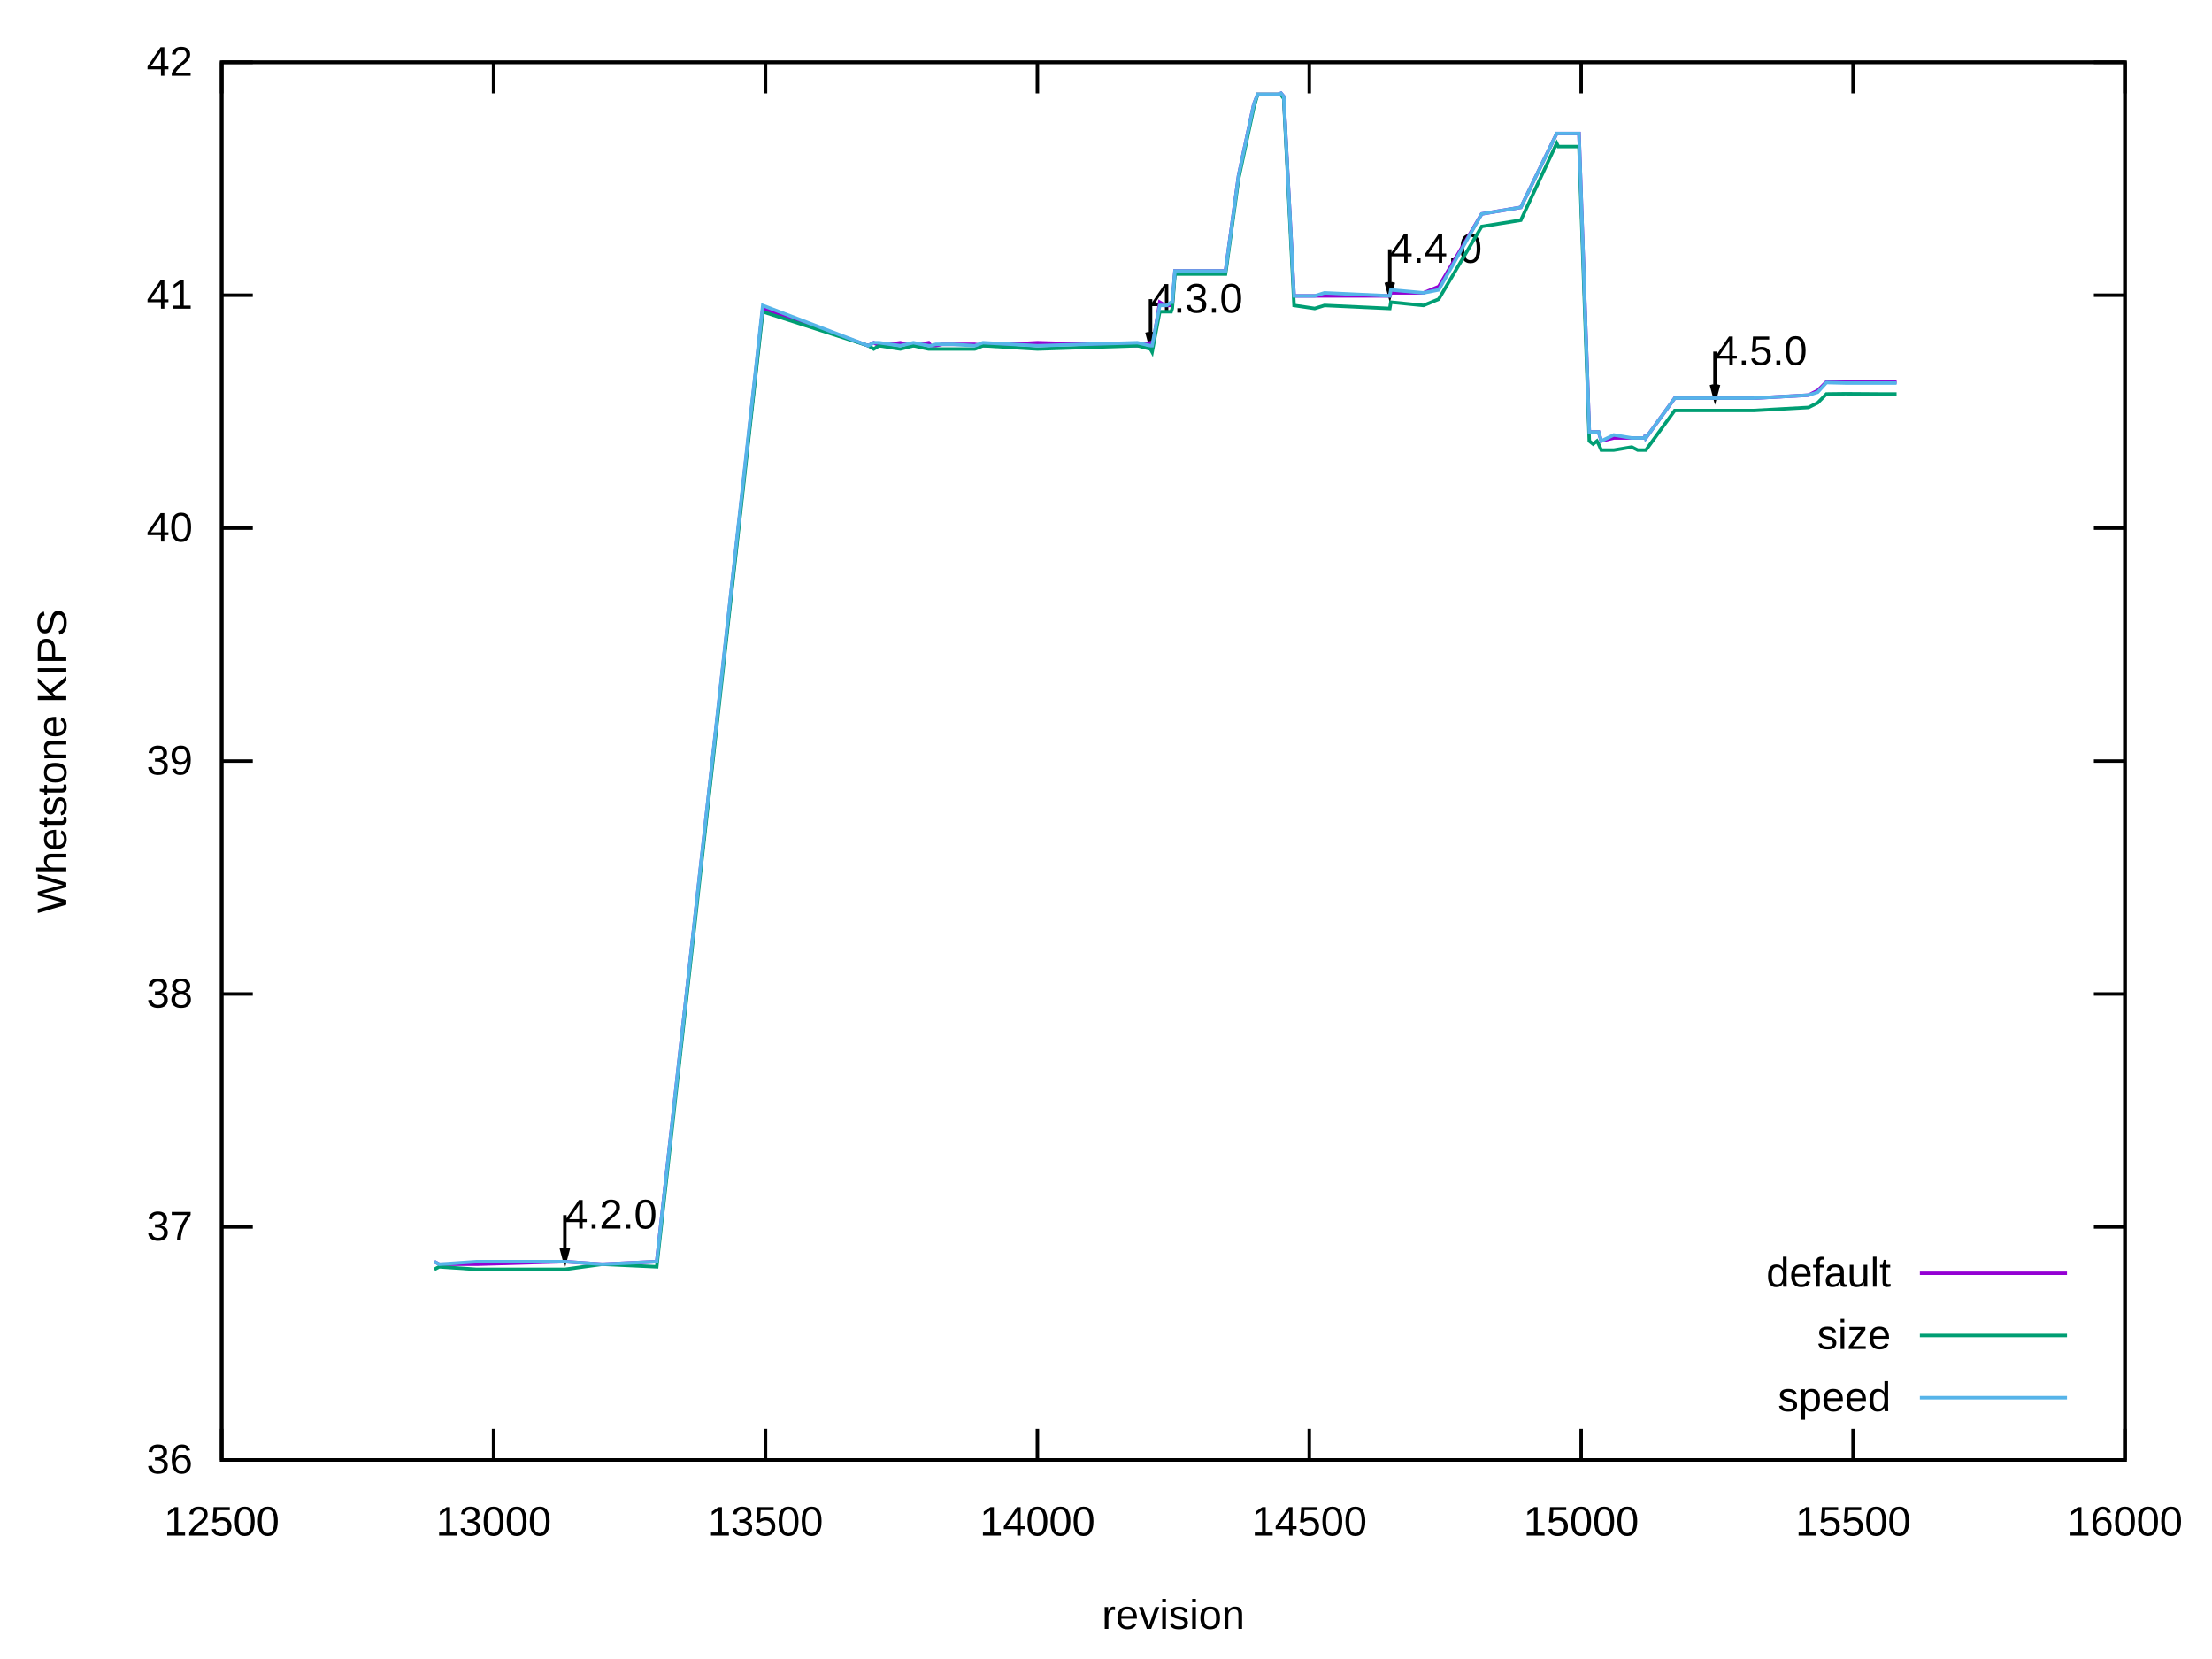
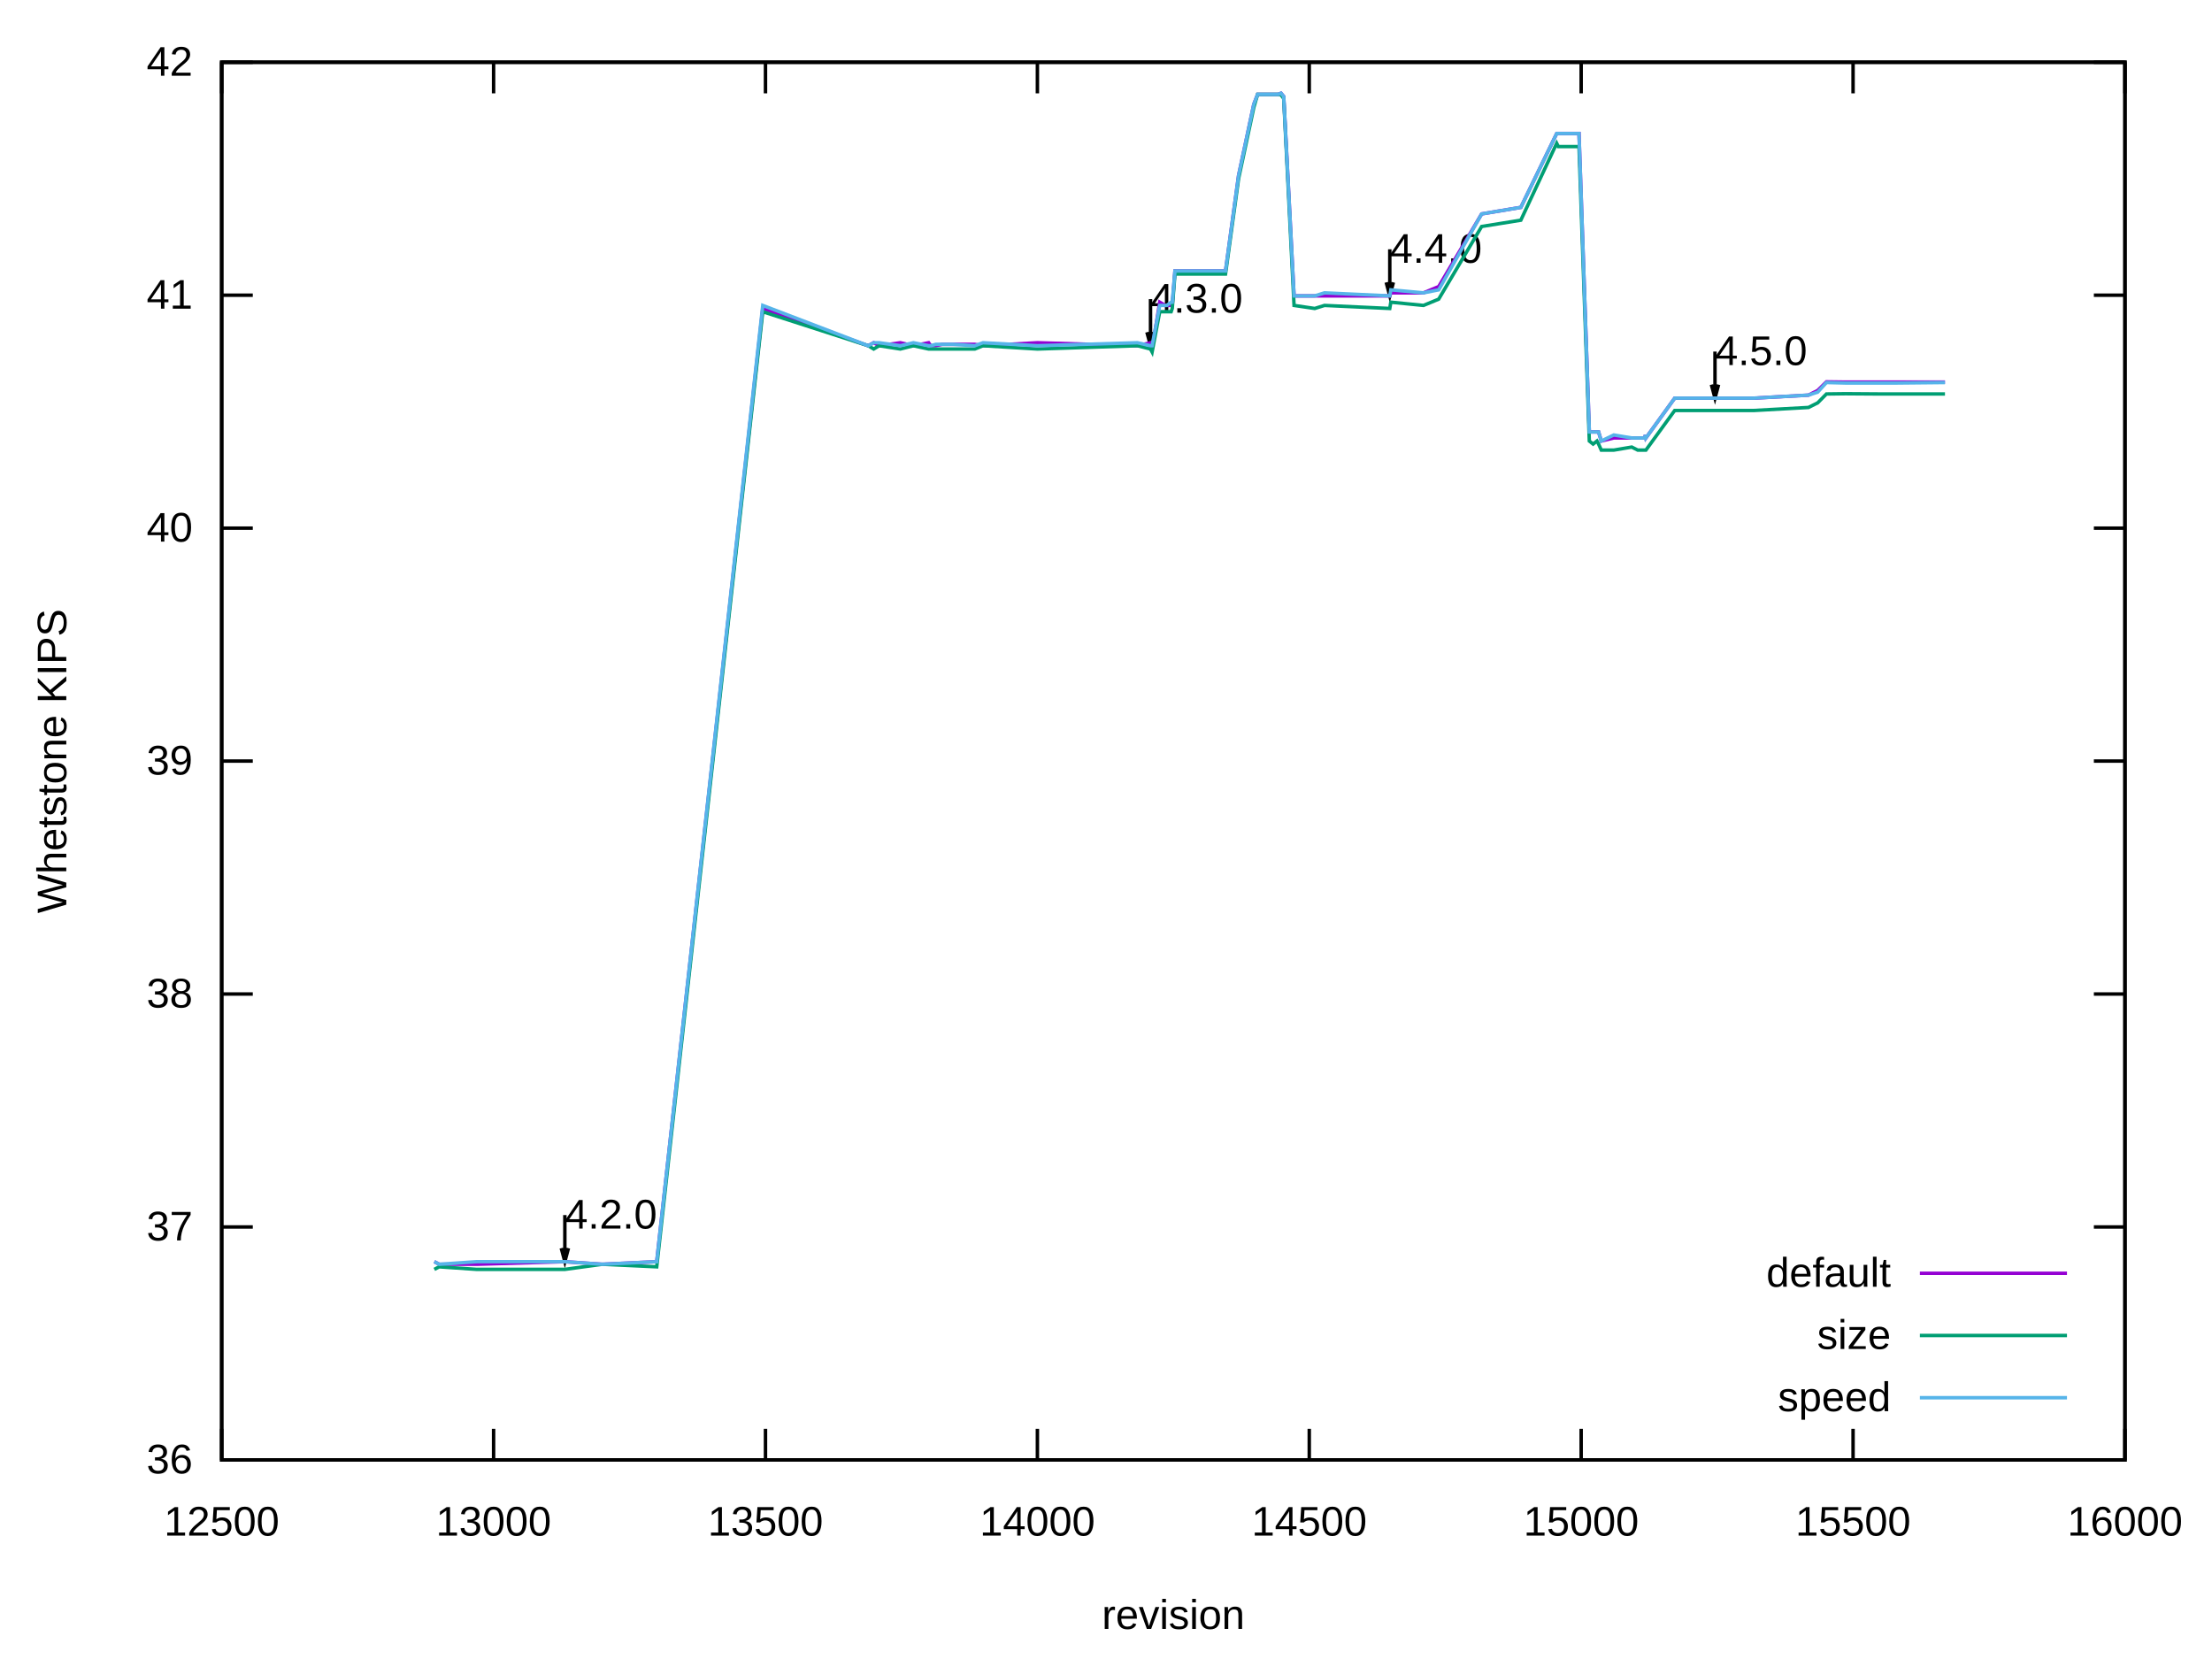
<svg xmlns="http://www.w3.org/2000/svg" xmlns:xlink="http://www.w3.org/1999/xlink" width="640" height="480" viewBox="0 0 640 480">
  <g id="gnuplot_canvas">
    <rect x="0" y="0" width="640" height="480" fill="none" />
    <defs>
      <circle id="gpDot" r="0.5" stroke-width="0.5" stroke="currentColor" />
      <path id="gpPt0" stroke-width="0.222" stroke="currentColor" d="M-1,0 h2 M0,-1 v2" />
      <path id="gpPt1" stroke-width="0.222" stroke="currentColor" d="M-1,-1 L1,1 M1,-1 L-1,1" />
      <path id="gpPt2" stroke-width="0.222" stroke="currentColor" d="M-1,0 L1,0 M0,-1 L0,1 M-1,-1 L1,1 M-1,1 L1,-1" />
      <rect id="gpPt3" stroke-width="0.222" stroke="currentColor" x="-1" y="-1" width="2" height="2" />
      <rect id="gpPt4" stroke-width="0.222" stroke="currentColor" fill="currentColor" x="-1" y="-1" width="2" height="2" />
      <circle id="gpPt5" stroke-width="0.222" stroke="currentColor" cx="0" cy="0" r="1" />
      <use xlink:href="#gpPt5" id="gpPt6" fill="currentColor" stroke="none" />
      <path id="gpPt7" stroke-width="0.222" stroke="currentColor" d="M0,-1.33 L-1.33,0.67 L1.33,0.67 z" />
      <use xlink:href="#gpPt7" id="gpPt8" fill="currentColor" stroke="none" />
      <use xlink:href="#gpPt7" id="gpPt9" stroke="currentColor" transform="rotate(180)" />
      <use xlink:href="#gpPt9" id="gpPt10" fill="currentColor" stroke="none" />
      <use xlink:href="#gpPt3" id="gpPt11" stroke="currentColor" transform="rotate(45)" />
      <use xlink:href="#gpPt11" id="gpPt12" fill="currentColor" stroke="none" />
      <path id="gpPt13" stroke-width="0.222" stroke="currentColor" d="M0,1.330 L1.265,0.411 L0.782,-1.067 L-0.782,-1.076 L-1.265,0.411 z" />
      <use xlink:href="#gpPt13" id="gpPt14" fill="currentColor" stroke="none" />
      <filter id="textbox" filterUnits="objectBoundingBox" x="0" y="0" height="1" width="1">
        <feFlood flood-color="white" flood-opacity="1" result="bgnd" />
        <feComposite in="SourceGraphic" in2="bgnd" operator="atop" />
      </filter>
      <filter id="greybox" filterUnits="objectBoundingBox" x="0" y="0" height="1" width="1">
        <feFlood flood-color="lightgrey" flood-opacity="1" result="grey" />
        <feComposite in="SourceGraphic" in2="grey" operator="atop" />
      </filter>
    </defs>
    <g fill="none" color="white" stroke="currentColor" stroke-width="1.00" stroke-linecap="butt" stroke-linejoin="miter">
</g>
    <g fill="none" color="black" stroke="currentColor" stroke-width="1.00" stroke-linecap="butt" stroke-linejoin="miter">
      <path stroke="black" d="M64.14,422.40 L73.14,422.40 M614.82,422.40 L605.82,422.40  " />
      <g transform="translate(55.75,426.30)" stroke="none" fill="black" font-family="Arial" font-size="12.00" text-anchor="end">
        <text>
          <tspan font-family="Arial"> 36</tspan>
        </text>
      </g>
    </g>
    <g fill="none" color="black" stroke="currentColor" stroke-width="1.00" stroke-linecap="butt" stroke-linejoin="miter">
      <path stroke="black" d="M64.14,355.00 L73.14,355.00 M614.82,355.00 L605.82,355.00  " />
      <g transform="translate(55.75,358.90)" stroke="none" fill="black" font-family="Arial" font-size="12.00" text-anchor="end">
        <text>
          <tspan font-family="Arial"> 37</tspan>
        </text>
      </g>
    </g>
    <g fill="none" color="black" stroke="currentColor" stroke-width="1.00" stroke-linecap="butt" stroke-linejoin="miter">
      <path stroke="black" d="M64.14,287.60 L73.14,287.60 M614.82,287.60 L605.82,287.60  " />
      <g transform="translate(55.75,291.50)" stroke="none" fill="black" font-family="Arial" font-size="12.00" text-anchor="end">
        <text>
          <tspan font-family="Arial"> 38</tspan>
        </text>
      </g>
    </g>
    <g fill="none" color="black" stroke="currentColor" stroke-width="1.00" stroke-linecap="butt" stroke-linejoin="miter">
      <path stroke="black" d="M64.14,220.20 L73.14,220.20 M614.82,220.20 L605.82,220.20  " />
      <g transform="translate(55.75,224.10)" stroke="none" fill="black" font-family="Arial" font-size="12.00" text-anchor="end">
        <text>
          <tspan font-family="Arial"> 39</tspan>
        </text>
      </g>
    </g>
    <g fill="none" color="black" stroke="currentColor" stroke-width="1.00" stroke-linecap="butt" stroke-linejoin="miter">
      <path stroke="black" d="M64.14,152.81 L73.14,152.81 M614.82,152.81 L605.82,152.81  " />
      <g transform="translate(55.75,156.71)" stroke="none" fill="black" font-family="Arial" font-size="12.00" text-anchor="end">
        <text>
          <tspan font-family="Arial"> 40</tspan>
        </text>
      </g>
    </g>
    <g fill="none" color="black" stroke="currentColor" stroke-width="1.00" stroke-linecap="butt" stroke-linejoin="miter">
      <path stroke="black" d="M64.14,85.41 L73.14,85.41 M614.82,85.41 L605.82,85.41  " />
      <g transform="translate(55.75,89.31)" stroke="none" fill="black" font-family="Arial" font-size="12.00" text-anchor="end">
        <text>
          <tspan font-family="Arial"> 41</tspan>
        </text>
      </g>
    </g>
    <g fill="none" color="black" stroke="currentColor" stroke-width="1.00" stroke-linecap="butt" stroke-linejoin="miter">
      <path stroke="black" d="M64.14,18.01 L73.14,18.01 M614.82,18.01 L605.82,18.01  " />
      <g transform="translate(55.75,21.91)" stroke="none" fill="black" font-family="Arial" font-size="12.00" text-anchor="end">
        <text>
          <tspan font-family="Arial"> 42</tspan>
        </text>
      </g>
    </g>
    <g fill="none" color="black" stroke="currentColor" stroke-width="1.00" stroke-linecap="butt" stroke-linejoin="miter">
      <path stroke="black" d="M64.14,422.40 L64.14,413.40 M64.14,18.01 L64.14,27.01  " />
      <g transform="translate(64.14,444.30)" stroke="none" fill="black" font-family="Arial" font-size="12.00" text-anchor="middle">
        <text>
          <tspan font-family="Arial"> 12500</tspan>
        </text>
      </g>
    </g>
    <g fill="none" color="black" stroke="currentColor" stroke-width="1.00" stroke-linecap="butt" stroke-linejoin="miter">
      <path stroke="black" d="M142.81,422.40 L142.81,413.40 M142.81,18.01 L142.81,27.01  " />
      <g transform="translate(142.81,444.30)" stroke="none" fill="black" font-family="Arial" font-size="12.00" text-anchor="middle">
        <text>
          <tspan font-family="Arial"> 13000</tspan>
        </text>
      </g>
    </g>
    <g fill="none" color="black" stroke="currentColor" stroke-width="1.00" stroke-linecap="butt" stroke-linejoin="miter">
      <path stroke="black" d="M221.48,422.40 L221.48,413.40 M221.48,18.01 L221.48,27.01  " />
      <g transform="translate(221.48,444.30)" stroke="none" fill="black" font-family="Arial" font-size="12.00" text-anchor="middle">
        <text>
          <tspan font-family="Arial"> 13500</tspan>
        </text>
      </g>
    </g>
    <g fill="none" color="black" stroke="currentColor" stroke-width="1.00" stroke-linecap="butt" stroke-linejoin="miter">
      <path stroke="black" d="M300.15,422.40 L300.15,413.40 M300.15,18.01 L300.15,27.01  " />
      <g transform="translate(300.15,444.30)" stroke="none" fill="black" font-family="Arial" font-size="12.00" text-anchor="middle">
        <text>
          <tspan font-family="Arial"> 14000</tspan>
        </text>
      </g>
    </g>
    <g fill="none" color="black" stroke="currentColor" stroke-width="1.00" stroke-linecap="butt" stroke-linejoin="miter">
      <path stroke="black" d="M378.81,422.40 L378.81,413.40 M378.81,18.01 L378.81,27.01  " />
      <g transform="translate(378.81,444.30)" stroke="none" fill="black" font-family="Arial" font-size="12.00" text-anchor="middle">
        <text>
          <tspan font-family="Arial"> 14500</tspan>
        </text>
      </g>
    </g>
    <g fill="none" color="black" stroke="currentColor" stroke-width="1.00" stroke-linecap="butt" stroke-linejoin="miter">
      <path stroke="black" d="M457.48,422.40 L457.48,413.40 M457.48,18.01 L457.48,27.01  " />
      <g transform="translate(457.48,444.30)" stroke="none" fill="black" font-family="Arial" font-size="12.00" text-anchor="middle">
        <text>
          <tspan font-family="Arial"> 15000</tspan>
        </text>
      </g>
    </g>
    <g fill="none" color="black" stroke="currentColor" stroke-width="1.00" stroke-linecap="butt" stroke-linejoin="miter">
      <path stroke="black" d="M536.15,422.40 L536.15,413.40 M536.15,18.01 L536.15,27.01  " />
      <g transform="translate(536.15,444.30)" stroke="none" fill="black" font-family="Arial" font-size="12.00" text-anchor="middle">
        <text>
          <tspan font-family="Arial"> 15500</tspan>
        </text>
      </g>
    </g>
    <g fill="none" color="black" stroke="currentColor" stroke-width="1.00" stroke-linecap="butt" stroke-linejoin="miter">
      <path stroke="black" d="M614.82,422.40 L614.82,413.40 M614.82,18.01 L614.82,27.01  " />
      <g transform="translate(614.82,444.30)" stroke="none" fill="black" font-family="Arial" font-size="12.00" text-anchor="middle">
        <text>
          <tspan font-family="Arial"> 16000</tspan>
        </text>
      </g>
    </g>
    <g fill="none" color="black" stroke="currentColor" stroke-width="1.00" stroke-linecap="butt" stroke-linejoin="miter">
</g>
    <g fill="none" color="black" stroke="currentColor" stroke-width="1.00" stroke-linecap="butt" stroke-linejoin="miter">
      <path stroke="black" d="M64.14,18.01 L64.14,422.40 L614.82,422.40 L614.82,18.01 L64.14,18.01 Z  " />
      <g transform="translate(163.42,355.46)" stroke="none" fill="black" font-family="Arial" font-size="12.00" text-anchor="start">
        <text>
          <tspan font-family="Arial">4.2.0</tspan>
        </text>
      </g>
      <g transform="translate(332.87,90.45)" stroke="none" fill="black" font-family="Arial" font-size="12.00" text-anchor="start">
        <text>
          <tspan font-family="Arial">4.3.0</tspan>
        </text>
      </g>
      <g transform="translate(402.10,76.03)" stroke="none" fill="black" font-family="Arial" font-size="12.00" text-anchor="start">
        <text>
          <tspan font-family="Arial">4.4.0</tspan>
        </text>
      </g>
      <g transform="translate(496.19,105.62)" stroke="none" fill="black" font-family="Arial" font-size="12.00" text-anchor="start">
        <text>
          <tspan font-family="Arial">4.5.0</tspan>
        </text>
      </g>
    </g>
    <g fill="none" color="black" stroke="currentColor" stroke-width="1.00" stroke-linecap="butt" stroke-linejoin="miter">
      <path stroke="black" d="M162.39,361.13 L163.43,365.03 L164.47,361.13 M163.43,351.55 L163.43,365.03  " />
    </g>
    <g fill="none" color="black" stroke="currentColor" stroke-width="1.00" stroke-linecap="butt" stroke-linejoin="miter">
      <path stroke="black" d="M331.84,96.12 L332.88,100.02 L333.92,96.12 M332.88,86.54 L332.88,100.02  " />
    </g>
    <g fill="none" color="black" stroke="currentColor" stroke-width="1.00" stroke-linecap="butt" stroke-linejoin="miter">
      <path stroke="black" d="M401.07,81.70 L402.11,85.60 L403.15,81.70 M402.11,72.12 L402.11,85.60  " />
    </g>
    <g fill="none" color="black" stroke="currentColor" stroke-width="1.00" stroke-linecap="butt" stroke-linejoin="miter">
      <path stroke="black" d="M495.16,111.29 L496.20,115.19 L497.24,111.29 M496.20,101.71 L496.20,115.19  " />
    </g>
    <g fill="none" color="black" stroke="currentColor" stroke-width="1.00" stroke-linecap="butt" stroke-linejoin="miter">
</g>
    <g id="gnuplot_plot_1">
      <g fill="none" color="black" stroke="currentColor" stroke-width="1.00" stroke-linecap="butt" stroke-linejoin="miter">
        <g transform="translate(547.09,372.30)" stroke="none" fill="black" font-family="Arial" font-size="12.00" text-anchor="end">
          <text>
            <tspan font-family="Arial">default</tspan>
          </text>
        </g>
      </g>
      <g fill="none" color="black" stroke="currentColor" stroke-width="1.00" stroke-linecap="butt" stroke-linejoin="miter">
-         <path stroke="rgb(148,   0, 211)" d="M555.48,368.40 L598.04,368.40 M125.66,365.04 L127.07,365.79 L137.93,365.79 L163.42,365.04 L174.28,365.79 L190.01,365.04   L220.69,89.25 L251.21,100.03 L252.79,99.16 L254.36,100.03 L260.50,99.16 L264.27,100.03 L268.68,99.16 L269.31,100.03   L270.72,100.03 L272.61,99.63 L275.76,99.63 L282.05,99.63 L284.41,100.03 L300.15,99.16 L329.10,100.03 L332.87,99.16   L333.34,100.98 L335.55,87.43 L337.12,88.37 L337.59,88.37 L338.85,88.37 L339.17,88.37 L339.95,78.40 L347.35,78.40   L354.58,78.40 L358.36,50.77 L362.77,30.14 L363.87,27.31 L369.85,27.31 L370.63,26.97 L371.42,27.92 L374.41,85.61   L380.39,85.61 L383.22,85.61 L402.10,85.61 L402.41,84.73 L411.86,84.73 L416.26,82.91 L428.69,61.89 L440.02,60.00   L450.40,38.63 L450.87,38.63 L456.85,38.63 L459.84,124.97 L460.94,124.97 L462.05,124.97 L462.52,124.97 L463.30,127.60   L466.92,126.72 L472.12,126.72 L473.85,126.72 L475.89,126.72 L476.05,125.85 L476.21,126.72 L484.54,115.20 L495.24,115.20   L496.19,115.20 L507.36,115.20 L523.25,114.32 L525.92,112.97 L528.44,110.48 L533.95,110.55 L544.02,110.55 L548.74,110.55    " />
+         <path stroke="rgb(148,   0, 211)" d="M555.48,368.40 L598.04,368.40 M125.66,365.04 L127.07,365.79 L137.93,365.79 L163.42,365.04 L174.28,365.79 L190.01,365.04   L220.69,89.25 L251.21,100.03 L252.79,99.16 L254.36,100.03 L260.50,99.16 L264.27,100.03 L268.68,99.16 L269.31,100.03   L270.72,100.03 L272.61,99.63 L275.76,99.63 L282.05,99.63 L284.41,100.03 L300.15,99.16 L329.10,100.03 L332.87,99.16   L333.34,100.98 L335.55,87.43 L337.12,88.37 L337.59,88.37 L338.85,88.37 L339.17,88.37 L339.95,78.40 L347.35,78.40   L354.58,78.40 L358.36,50.77 L362.77,30.14 L363.87,27.31 L369.85,27.31 L370.63,26.97 L371.42,27.92 L374.41,85.61   L380.39,85.61 L383.22,85.61 L402.10,85.61 L402.41,84.73 L411.86,84.73 L416.26,82.91 L428.69,61.89 L440.02,60.00   L450.40,38.63 L450.87,38.63 L456.85,38.63 L459.84,124.97 L460.94,124.97 L462.05,124.97 L462.52,124.97 L463.30,127.60   L466.92,126.72 L472.12,126.72 L473.85,126.72 L475.89,126.72 L476.05,125.85 L476.21,126.72 L484.54,115.20 L495.24,115.20   L496.19,115.20 L507.36,115.20 L523.25,114.32 L525.92,112.97 L528.44,110.48 L533.95,110.55 L544.02,110.55 L548.74,110.55   L562.74,110.55  " />
      </g>
    </g>
    <g id="gnuplot_plot_2">
      <g fill="none" color="black" stroke="currentColor" stroke-width="1.00" stroke-linecap="butt" stroke-linejoin="miter">
        <g transform="translate(547.09,390.30)" stroke="none" fill="black" font-family="Arial" font-size="12.00" text-anchor="end">
          <text>
            <tspan font-family="Arial">size</tspan>
          </text>
        </g>
      </g>
      <g fill="none" color="black" stroke="currentColor" stroke-width="1.00" stroke-linecap="butt" stroke-linejoin="miter">
-         <path stroke="rgb(  0, 158, 115)" d="M555.48,386.40 L598.04,386.40 M125.66,367.27 L127.07,366.53 L137.93,367.27 L163.42,367.27 L174.28,365.79 L190.01,366.53   L220.69,90.19 L251.21,100.03 L252.79,100.98 L254.36,100.03 L260.50,100.98 L264.27,100.03 L268.68,100.98 L269.31,100.98   L270.72,100.98 L272.61,100.98 L275.76,100.98 L282.05,100.98 L284.41,100.03 L300.15,100.98 L329.10,100.03 L332.87,100.98   L333.34,101.85 L335.55,90.19 L337.12,90.19 L337.59,90.19 L338.85,90.19 L339.17,89.25 L339.95,79.28 L347.35,79.28   L354.58,79.28 L358.36,51.71 L362.77,31.09 L363.87,27.31 L369.85,27.31 L370.63,27.45 L371.42,28.52 L374.41,88.37   L380.39,89.25 L383.22,88.37 L402.10,89.25 L402.41,87.43 L411.86,88.37 L416.26,86.55 L428.69,65.53 L440.02,63.71   L450.40,41.46 L450.87,42.41 L456.85,42.41 L459.84,127.60 L460.94,128.48 L462.05,127.60 L462.52,128.48 L463.30,130.23   L466.92,130.23 L472.12,129.35 L473.85,130.23 L475.89,130.23 L476.05,130.23 L476.21,130.23 L484.54,118.77 L495.24,118.77   L496.19,118.77 L507.36,118.77 L523.25,117.89 L525.92,116.55 L528.44,113.99 L533.95,113.92 L544.02,113.99 L548.74,113.99    " />
+         <path stroke="rgb(  0, 158, 115)" d="M555.48,386.40 L598.04,386.40 M125.66,367.27 L127.07,366.53 L137.93,367.27 L163.42,367.27 L174.28,365.79 L190.01,366.53   L220.69,90.19 L251.21,100.03 L252.79,100.98 L254.36,100.03 L260.50,100.98 L264.27,100.03 L268.68,100.98 L269.31,100.98   L270.72,100.98 L272.61,100.98 L275.76,100.98 L282.05,100.98 L284.41,100.03 L300.15,100.98 L329.10,100.03 L332.87,100.98   L333.34,101.85 L335.55,90.19 L337.12,90.19 L337.59,90.19 L338.85,90.19 L339.17,89.25 L339.95,79.28 L347.35,79.28   L354.58,79.28 L358.36,51.71 L362.77,31.09 L363.87,27.31 L369.85,27.31 L370.63,27.45 L371.42,28.52 L374.41,88.37   L380.39,89.25 L383.22,88.37 L402.10,89.25 L402.41,87.43 L411.86,88.37 L416.26,86.55 L428.69,65.53 L440.02,63.71   L450.40,41.46 L450.87,42.41 L456.85,42.41 L459.84,127.60 L460.94,128.48 L462.05,127.60 L462.52,128.48 L463.30,130.23   L466.92,130.23 L472.12,129.35 L473.85,130.23 L475.89,130.23 L476.05,130.23 L476.21,130.23 L484.54,118.77 L495.24,118.77   L496.19,118.77 L507.36,118.77 L523.25,117.89 L525.92,116.55 L528.44,113.99 L533.95,113.92 L544.02,113.99 L548.74,113.99   L562.74,113.99  " />
      </g>
    </g>
    <g id="gnuplot_plot_3">
      <g fill="none" color="black" stroke="currentColor" stroke-width="1.00" stroke-linecap="butt" stroke-linejoin="miter">
        <g transform="translate(547.09,408.30)" stroke="none" fill="black" font-family="Arial" font-size="12.00" text-anchor="end">
          <text>
            <tspan font-family="Arial">speed</tspan>
          </text>
        </g>
      </g>
      <g fill="none" color="black" stroke="currentColor" stroke-width="1.00" stroke-linecap="butt" stroke-linejoin="miter">
-         <path stroke="rgb( 86, 180, 233)" d="M555.48,404.40 L598.04,404.40 M125.66,365.04 L127.07,365.79 L137.93,365.04 L163.42,365.04 L174.28,365.79 L190.01,365.04   L220.69,88.37 L251.21,100.03 L252.79,99.16 L254.36,99.16 L260.50,100.03 L264.27,99.16 L268.68,100.03 L269.31,100.03   L270.72,99.63 L272.61,99.63 L275.76,99.63 L282.05,100.03 L284.41,99.16 L300.15,100.03 L329.10,99.16 L332.87,100.03   L333.34,100.03 L335.55,88.37 L337.12,88.37 L337.59,88.37 L338.85,87.43 L339.17,87.43 L339.95,78.40 L347.35,78.40   L354.58,78.40 L358.36,50.77 L362.77,30.14 L363.87,27.31 L369.85,27.31 L370.63,26.97 L371.42,27.92 L374.41,85.61   L380.39,85.61 L383.22,84.73 L402.10,85.61 L402.41,83.86 L411.86,84.73 L416.26,83.86 L428.69,61.89 L440.02,60.00   L450.40,38.63 L450.87,38.63 L456.85,38.63 L459.84,124.97 L460.94,124.97 L462.05,124.97 L462.52,124.97 L463.30,127.60   L466.92,125.85 L472.12,126.72 L473.85,126.72 L475.89,126.72 L476.05,125.85 L476.21,126.72 L484.54,115.20 L495.24,115.20   L496.19,115.20 L507.36,115.20 L523.25,114.32 L525.92,113.45 L528.44,110.68 L533.95,110.82 L544.02,110.82 L548.74,110.82    " />
+         <path stroke="rgb( 86, 180, 233)" d="M555.48,404.40 L598.04,404.40 M125.66,365.04 L127.07,365.79 L137.93,365.04 L163.42,365.04 L174.28,365.79 L190.01,365.04   L220.69,88.37 L251.21,100.03 L252.79,99.16 L254.36,99.16 L260.50,100.03 L264.27,99.16 L268.68,100.03 L269.31,100.03   L270.72,99.63 L272.61,99.63 L275.76,99.63 L282.05,100.03 L284.41,99.16 L300.15,100.03 L329.10,99.16 L332.87,100.03   L333.34,100.03 L335.55,88.37 L337.12,88.37 L337.59,88.37 L338.85,87.43 L339.17,87.43 L339.95,78.40 L347.35,78.40   L354.58,78.40 L358.36,50.77 L362.77,30.14 L363.87,27.31 L369.85,27.31 L370.63,26.97 L371.42,27.92 L374.41,85.61   L380.39,85.61 L383.22,84.73 L402.10,85.61 L402.41,83.86 L411.86,84.73 L416.26,83.86 L428.69,61.89 L440.02,60.00   L450.40,38.63 L450.87,38.63 L456.85,38.63 L459.84,124.97 L460.94,124.97 L462.05,124.97 L462.52,124.97 L463.30,127.60   L466.92,125.85 L472.12,126.72 L473.85,126.72 L475.89,126.72 L476.05,125.85 L476.21,126.72 L484.54,115.20 L495.24,115.20   L496.19,115.20 L507.36,115.20 L523.25,114.32 L525.92,113.45 L528.44,110.68 L533.95,110.82 L544.02,110.82 L548.74,110.82   L562.74,110.68  " />
      </g>
    </g>
    <g fill="none" color="white" stroke="rgb( 86, 180, 233)" stroke-width="2.00" stroke-linecap="butt" stroke-linejoin="miter">
</g>
    <g fill="none" color="black" stroke="currentColor" stroke-width="2.00" stroke-linecap="butt" stroke-linejoin="miter">
</g>
    <g fill="none" color="black" stroke="black" stroke-width="1.00" stroke-linecap="butt" stroke-linejoin="miter">
</g>
    <g fill="none" color="black" stroke="currentColor" stroke-width="1.00" stroke-linecap="butt" stroke-linejoin="miter">
      <path stroke="black" d="M64.14,18.01 L64.14,422.40 L614.82,422.40 L614.82,18.01 L64.14,18.01 Z  " />
      <g transform="translate(19.18,220.21) rotate(270.00)" stroke="none" fill="black" font-family="Arial" font-size="12.00" text-anchor="middle">
        <text>
          <tspan font-family="Arial">Whetstone KIPS</tspan>
        </text>
      </g>
    </g>
    <g fill="none" color="black" stroke="currentColor" stroke-width="1.00" stroke-linecap="butt" stroke-linejoin="miter">
      <g transform="translate(339.48,471.30)" stroke="none" fill="black" font-family="Arial" font-size="12.00" text-anchor="middle">
        <text>
          <tspan font-family="Arial">revision</tspan>
        </text>
      </g>
    </g>
    <g fill="none" color="black" stroke="currentColor" stroke-width="1.00" stroke-linecap="butt" stroke-linejoin="miter">
</g>
    <g fill="none" color="black" stroke="currentColor" stroke-width="1.00" stroke-linecap="butt" stroke-linejoin="miter">
</g>
  </g>
</svg>
